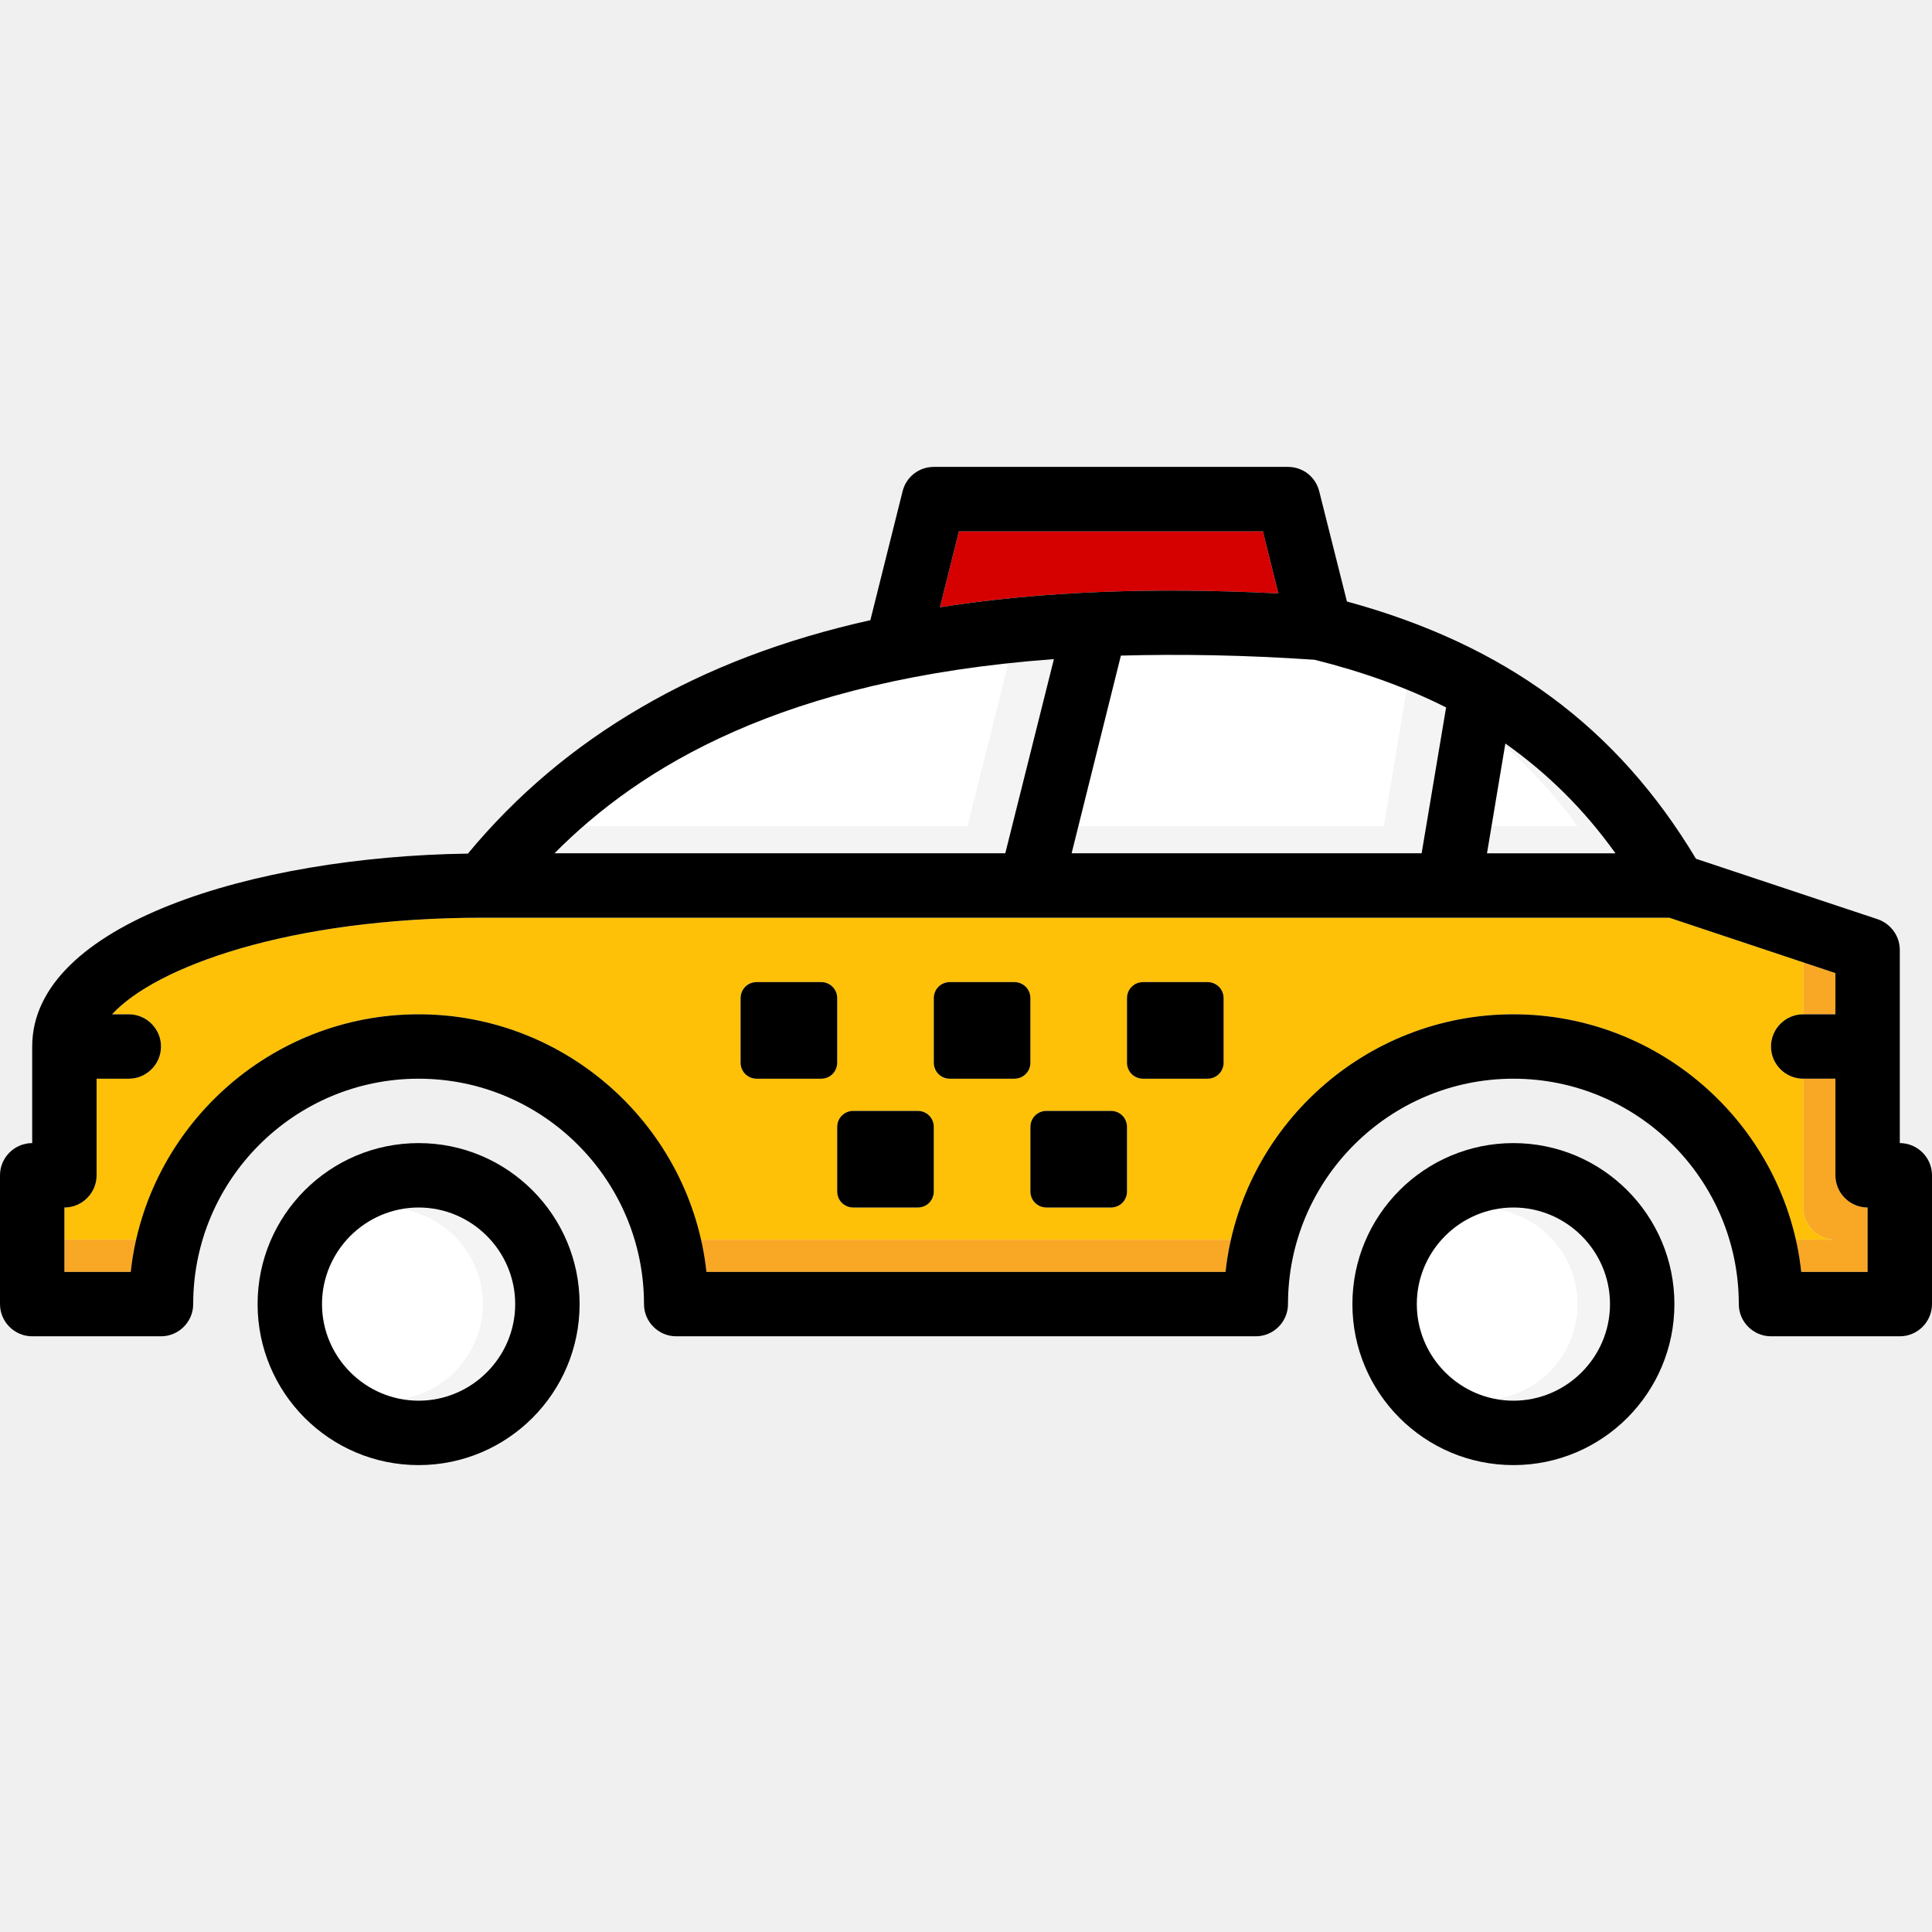
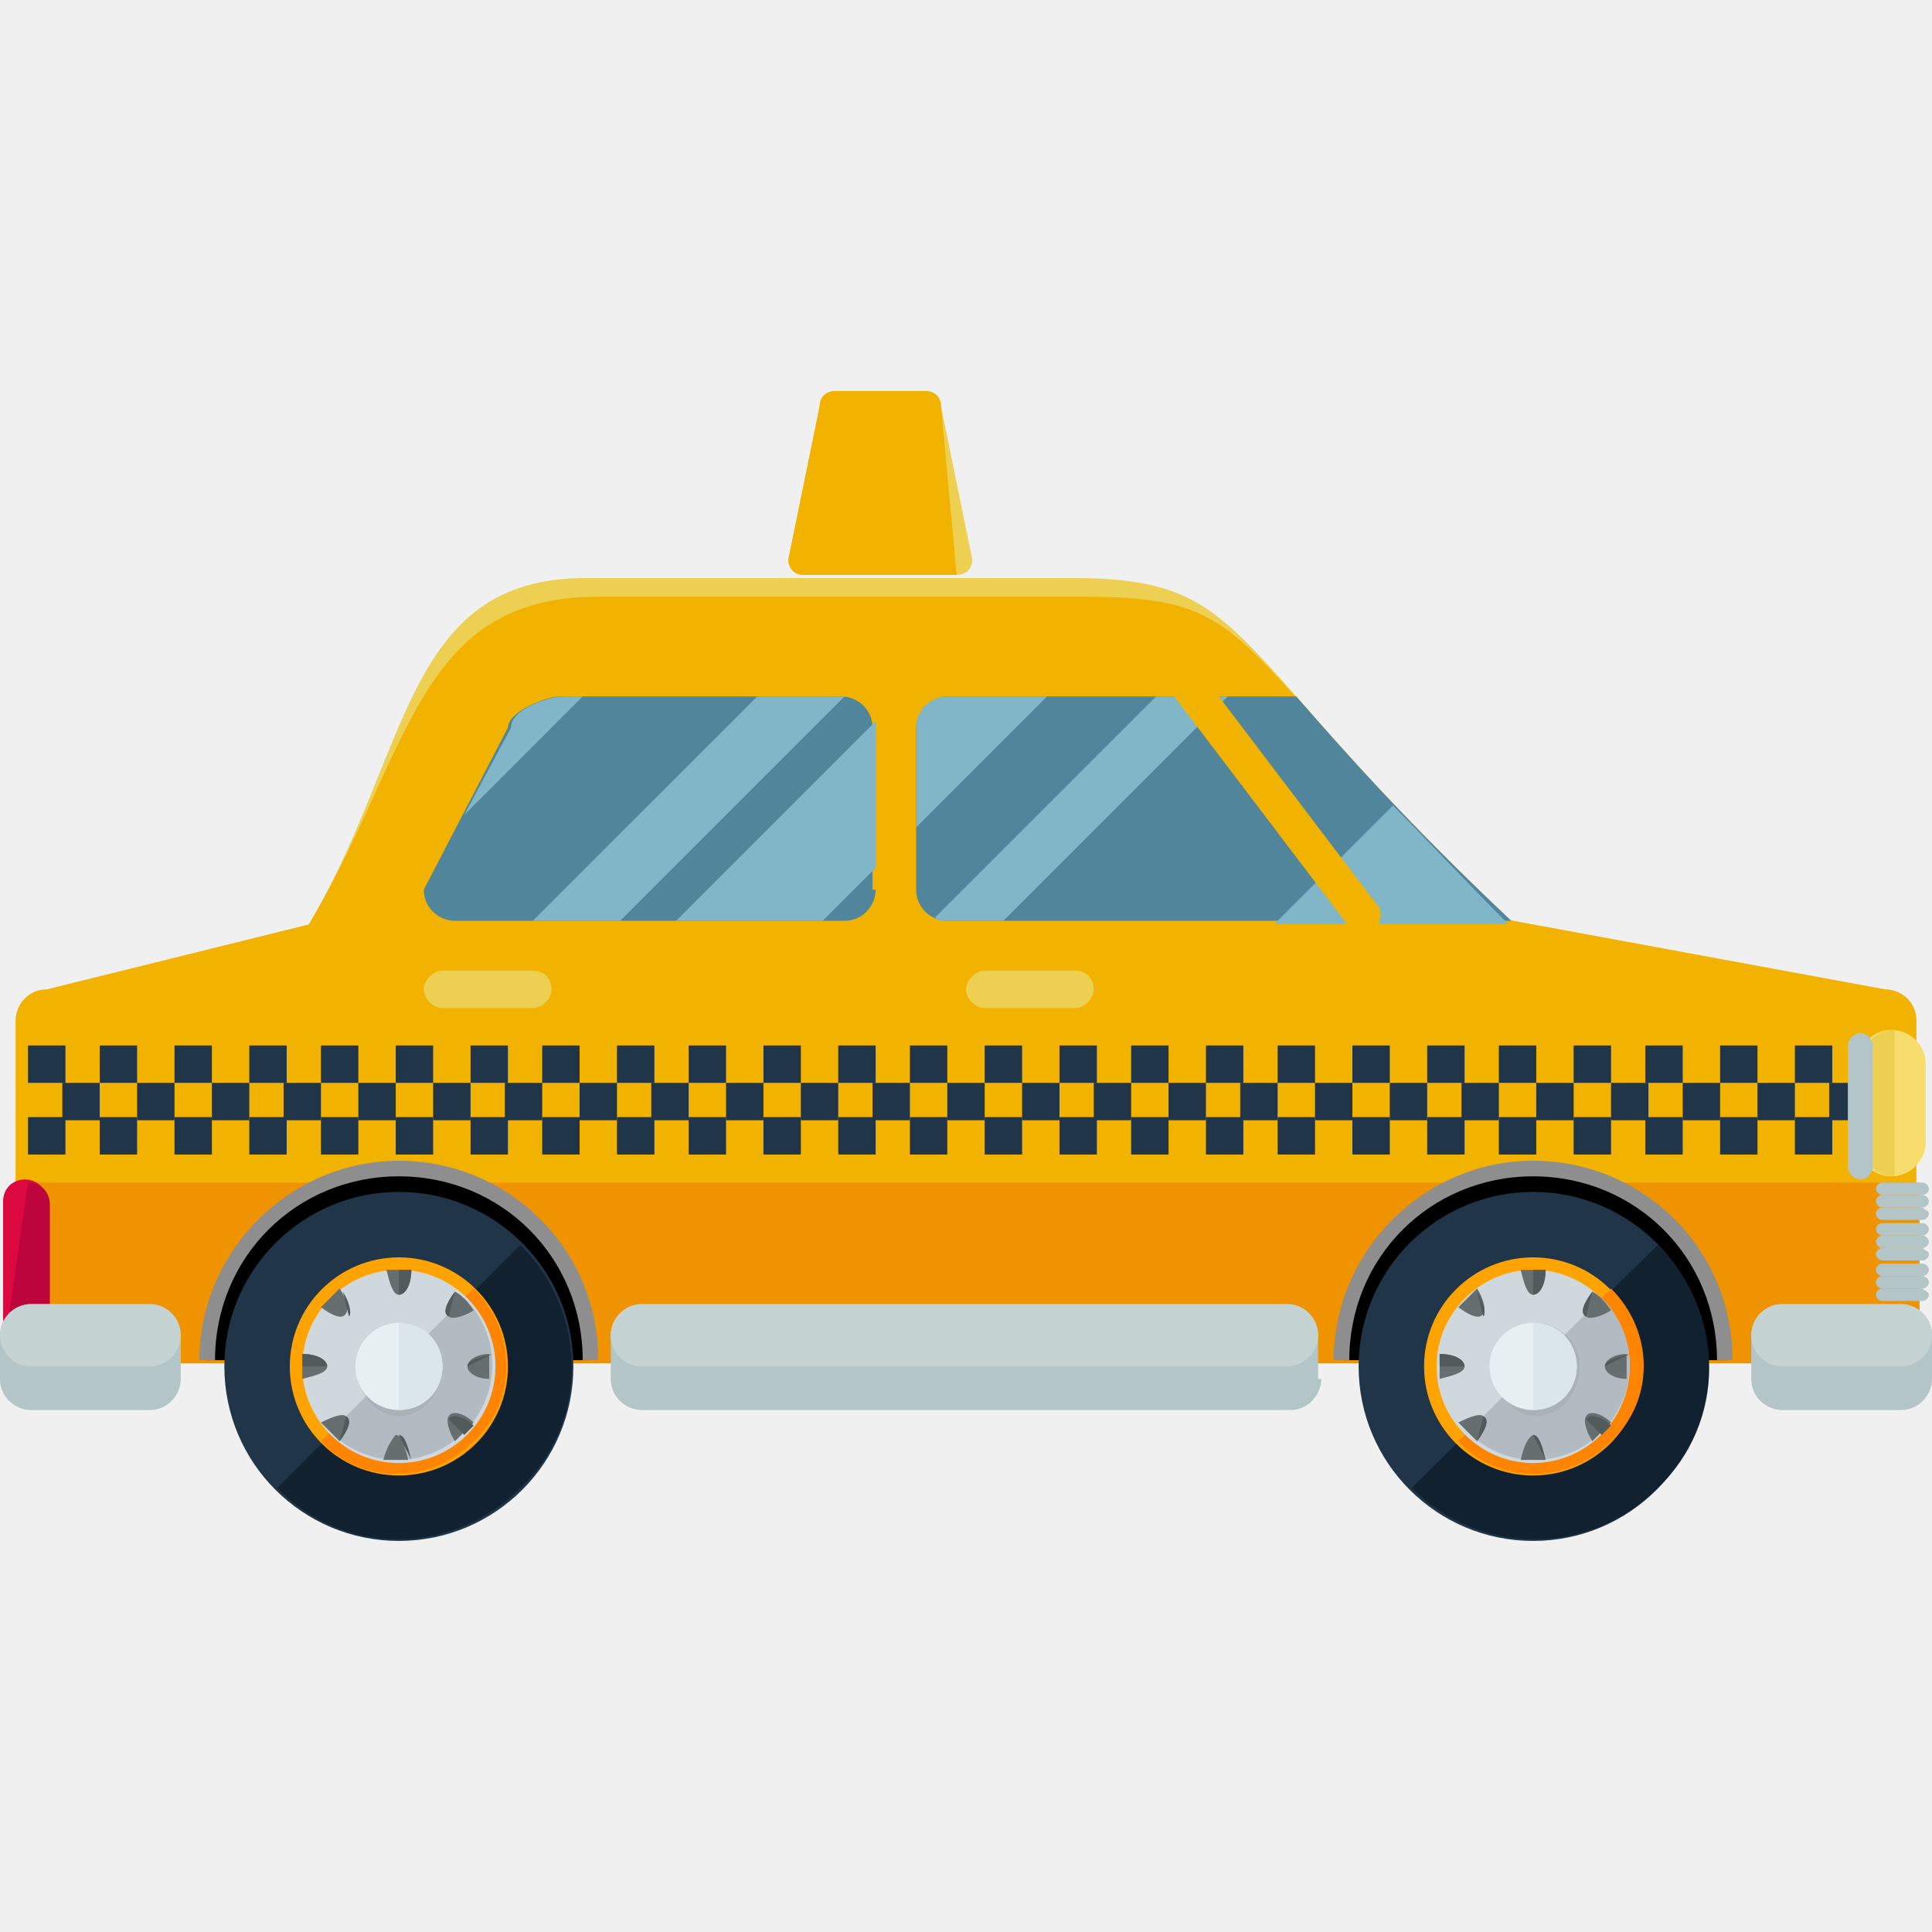
- <svg xmlns="http://www.w3.org/2000/svg" height="800px" width="800px" version="1.1" id="Layer_1" viewBox="0 0 512 512" xml:space="preserve">
-   <path style="fill:#FFFFFF;" d="M128,345.6c0-12.621-9.276-23.108-21.333-25.165c-12.058,2.057-21.333,12.544-21.333,25.165  c0,12.621,9.276,23.108,21.333,25.165C118.724,368.708,128,358.221,128,345.6z" />
+ <svg xmlns="http://www.w3.org/2000/svg" version="1.1" id="Layer_1" viewBox="0 0 496 496" xml:space="preserve">
+   <path style="fill:#EDCF51;" d="M359.2,319.6c3.2-8.8,4.8-18.4,4.8-28.8l26.4-52c-77.6-72.8-68-90.4-115.2-90.4H150.4  c-47.2,0-44.8,45.6-72,90.4v52c0,10.4,1.6,19.2,4.8,28.8H359.2z" />
  <g>
-     <path style="fill:#F4F4F4;" d="M106.667,320.435L106.667,320.435c1.399-0.239,2.807-0.435,4.267-0.435   C109.474,320,108.066,320.196,106.667,320.435z" />
-     <path style="fill:#F4F4F4;" d="M106.667,370.765c1.399,0.239,2.807,0.435,4.267,0.435   C109.474,371.2,108.066,371.004,106.667,370.765L106.667,370.765z" />
-     <path style="fill:#F4F4F4;" d="M110.933,320c-1.459,0-2.867,0.196-4.267,0.435C118.724,322.492,128,332.979,128,345.6   c0,12.621-9.276,23.108-21.333,25.165c1.399,0.239,2.807,0.435,4.267,0.435c14.08,0,25.6-11.52,25.6-25.6   C136.533,331.52,125.013,320,110.933,320z" />
+     <path style="fill:#F2B200;" d="M359.2,319.6c3.2-8.8,4.8-18.4,4.8-28.8l26.4-52c-77.6-72.8-64.8-85.6-112-85.6H153.6   c-47.2,0-48,40.8-75.2,85.6v52c0,10.4,1.6,19.2,4.8,28.8H359.2z" />
+     <path style="fill:#F2B200;" d="M492,342c0,4-3.2,8-8,8H12c-4,0-8-3.2-8-8v-80c0-4,3.2-8,8-8l87.2-21.6l272,0.8L484,254   c4,0,8,3.2,8,8V342z" />
  </g>
-   <path style="fill:#FFFFFF;" d="M418.133,345.6c0-12.621-9.276-23.108-21.333-25.165c-12.058,2.057-21.333,12.544-21.333,25.165  c0,12.621,9.276,23.108,21.333,25.165C408.858,368.708,418.133,358.221,418.133,345.6z" />
+   <path style="fill:#EF9300;" d="M4,303.6V342c0,4,3.2,8,8,8h472.8c4,0,8-3.2,8-8v-38.4H4z" />
+   <path d="M52.8,349.2c0-27.2,22.4-49.6,49.6-49.6s48.8,22.4,48.8,49.6" />
+   <path style="fill:#8E8E8E;" d="M153.6,349.2h-4c0-26.4-20.8-47.2-47.2-47.2s-47.2,20.8-47.2,47.2h-4c0-28,23.2-51.2,51.2-51.2  S153.6,320.4,153.6,349.2z" />
+   <circle style="fill:#203547;" cx="102.4" cy="350.8" r="44.8" />
+   <path style="fill:#122130;" d="M133.6,319.6c17.6,17.6,17.6,45.6,0,62.4c-17.6,17.6-45.6,17.6-62.4,0" />
+   <circle style="fill:#FFA300;" cx="102.4" cy="350.8" r="28" />
+   <path style="fill:#FF8500;" d="M121.6,330.8c11.2,11.2,11.2,28.8,0,39.2c-11.2,11.2-28.8,11.2-39.2,0" />
+   <circle style="fill:#CED8DD;" cx="102.4" cy="350.8" r="24.8" />
+   <path style="fill:#B2BBC1;" d="M119.2,333.2c9.6,9.6,9.6,24.8,0,34.4s-24.8,9.6-34.4,0" />
+   <path style="opacity:0.2;fill:#888F91;enable-background:new    ;" d="M113.6,350.8c0,6.4-4.8,12.8-11.2,12.8s-11.2-7.2-11.2-12.8  c0-6.4,4.8-11.2,11.2-11.2S113.6,344.4,113.6,350.8z" />
+   <circle style="fill:#E7EFF2;" cx="102.4" cy="350.8" r="11.2" />
+   <path style="fill:#DAE6EA;" d="M102.4,339.6c6.4,0,11.2,4.8,11.2,11.2c0,6.4-4.8,11.2-11.2,11.2" />
+   <path style="fill:#666E70;" d="M102.4,326c-0.8,0-2.4,0-3.2,0c0.8,3.2,1.6,6.4,3.2,6.4s3.2-2.4,3.2-6.4C104,326,103.2,326,102.4,326  z" />
+   <path style="fill:#535A5B;" d="M102.4,332.4c1.6,0,3.2-2.4,3.2-6.4c-0.8,0-2.4,0-3.2,0" />
+   <path style="fill:#666E70;" d="M98.4,374.8c2.4,0,4,0,6.4,0c-0.8-3.2-1.6-6.4-3.2-6.4C100.8,369.2,99.2,371.6,98.4,374.8z" />
+   <path style="fill:#535A5B;" d="M105.6,374.8c-0.8-3.2-1.6-6.4-3.2-6.4" />
+   <path style="fill:#666E70;" d="M82.4,335.6c3.2,2.4,5.6,3.2,6.4,1.6c0.8-0.8,0-4-1.6-6.4C85.6,332.4,84,334,82.4,335.6z" />
+   <path style="fill:#535A5B;" d="M89.6,338c0.8-0.8,0-4-1.6-6.4" />
+   <path style="fill:#666E70;" d="M121.6,365.2c-2.4-2.4-5.6-3.2-6.4-1.6c-0.8,0.8,0,4,1.6,6.4c0.8-0.8,1.6-1.6,2.4-2.4  C120,367.6,120.8,366,121.6,365.2z" />
+   <path style="fill:#535A5B;" d="M119.2,368.4c0.8-0.8,1.6-1.6,2.4-2.4c-2.4-2.4-5.6-3.2-6.4-1.6" />
+   <path style="fill:#666E70;" d="M77.6,354c3.2-0.8,6.4-1.6,6.4-3.2s-2.4-3.2-6.4-3.2c0,0.8,0,2.4,0,3.2S77.6,353.2,77.6,354z" />
+   <path style="fill:#535A5B;" d="M84,350.8c0-1.6-2.4-3.2-6.4-3.2c0,0.8,0,2.4,0,3.2" />
+   <path style="fill:#666E70;" d="M120,350.8c0,1.6,2.4,3.2,5.6,3.2c0-2.4,0-4,0-6.4C122.4,347.6,120,349.2,120,350.8z" />
+   <path style="fill:#535A5B;" d="M126.4,347.6c-3.2,0.8-6.4,1.6-6.4,3.2" />
+   <path style="fill:#666E70;" d="M82.4,365.2c1.6,1.6,3.2,3.2,4.8,4.8c2.4-3.2,3.2-5.6,1.6-6.4C88,362.8,85.6,363.6,82.4,365.2z" />
+   <path style="fill:#535A5B;" d="M87.2,370c2.4-3.2,3.2-5.6,1.6-6.4" />
+   <path style="fill:#666E70;" d="M116.8,331.6c-2.4,3.2-3.2,5.6-1.6,6.4c0.8,0.8,4,0,6.4-1.6C120,334,118.4,332.4,116.8,331.6z" />
+   <path style="fill:#535A5B;" d="M116.8,331.6c-2.4,3.2-3.2,5.6-1.6,6.4" />
+   <path d="M344.8,349.2c0-27.2,22.4-49.6,49.6-49.6s48.8,22.4,48.8,49.6" />
+   <path style="fill:#8E8E8E;" d="M444.8,349.2h-4c0-26.4-20.8-47.2-47.2-47.2c-26.4,0-47.2,20.8-47.2,47.2h-4  c0-28,23.2-51.2,51.2-51.2S444.8,320.4,444.8,349.2z" />
+   <circle style="fill:#203547;" cx="393.6" cy="350.8" r="44.8" />
+   <path style="fill:#122130;" d="M425.6,319.6c17.6,17.6,17.6,45.6,0,62.4c-17.6,17.6-45.6,17.6-63.2,0" />
+   <circle style="fill:#FFA300;" cx="393.6" cy="350.8" r="28" />
+   <path style="fill:#FF8500;" d="M413.6,330.8c11.2,11.2,11.2,28.8,0,39.2c-11.2,11.2-28.8,11.2-39.2,0" />
+   <path style="fill:#CED8DD;" d="M418.4,350.8c0,13.6-11.2,24.8-24.8,24.8c-13.6,0-24.8-11.2-24.8-24.8c0-13.6,11.2-24.8,24.8-24.8  C407.2,326,418.4,337.2,418.4,350.8z" />
+   <path style="fill:#B2BBC1;" d="M411.2,333.2c9.6,9.6,9.6,24.8,0,34.4s-24.8,9.6-34.4,0" />
+   <path style="opacity:0.2;fill:#888F91;enable-background:new    ;" d="M405.6,350.8c0,6.4-4.8,12.8-11.2,12.8  c-6.4,0-11.2-7.2-11.2-12.8c0-6.4,4.8-11.2,11.2-11.2C400,339.6,405.6,344.4,405.6,350.8z" />
+   <circle style="fill:#E7EFF2;" cx="393.6" cy="350.8" r="11.2" />
+   <path style="fill:#DAE6EA;" d="M393.6,339.6c6.4,0,11.2,4.8,11.2,11.2c0,6.4-4.8,11.2-11.2,11.2" />
+   <path style="fill:#666E70;" d="M393.6,326c-0.8,0-2.4,0-3.2,0c0.8,3.2,1.6,6.4,3.2,6.4s3.2-2.4,3.2-6.4C396,326,395.2,326,393.6,326  z" />
+   <path style="fill:#535A5B;" d="M393.6,332.4c1.6,0,3.2-2.4,3.2-6.4c-0.8,0-2.4,0-3.2,0" />
+   <path style="fill:#666E70;" d="M390.4,374.8c2.4,0,4,0,6.4,0c-0.8-3.2-1.6-6.4-3.2-6.4C392,369.2,391.2,371.6,390.4,374.8z" />
+   <path style="fill:#535A5B;" d="M396.8,374.8c-0.8-3.2-1.6-6.4-3.2-6.4" />
+   <path style="fill:#666E70;" d="M374.4,335.6c3.2,2.4,5.6,3.2,6.4,1.6c0.8-0.8,0-4-1.6-6.4C377.6,332.4,376,334,374.4,335.6z" />
+   <path style="fill:#535A5B;" d="M380.8,338c0.8-0.8,0-4-1.6-6.4" />
+   <path style="fill:#666E70;" d="M413.6,365.2c-2.4-2.4-5.6-3.2-6.4-1.6c-0.8,0.8,0,4,1.6,6.4c0.8-0.8,1.6-1.6,2.4-2.4  C412,367.6,412.8,366,413.6,365.2z" />
+   <path style="fill:#535A5B;" d="M411.2,368.4c0.8-0.8,1.6-1.6,2.4-2.4c-2.4-2.4-5.6-3.2-6.4-1.6" />
+   <path style="fill:#666E70;" d="M369.6,354c3.2-0.8,6.4-1.6,6.4-3.2s-2.4-3.2-6.4-3.2c0,0.8,0,2.4,0,3.2S369.6,353.2,369.6,354z" />
+   <path style="fill:#535A5B;" d="M376,350.8c0-1.6-2.4-3.2-6.4-3.2c0,0.8,0,2.4,0,3.2" />
+   <path style="fill:#666E70;" d="M412,350.8c0,1.6,2.4,3.2,5.6,3.2c0-2.4,0-4,0-6.4C414.4,347.6,412,349.2,412,350.8z" />
+   <path style="fill:#535A5B;" d="M418.4,347.6c-3.2,0.8-6.4,1.6-6.4,3.2" />
+   <path style="fill:#666E70;" d="M374.4,365.2c1.6,1.6,3.2,3.2,4.8,4.8c2.4-3.2,3.2-5.6,1.6-6.4C380,362.8,377.6,363.6,374.4,365.2z" />
+   <path style="fill:#535A5B;" d="M379.2,370c2.4-3.2,3.2-5.6,1.6-6.4" />
+   <path style="fill:#666E70;" d="M408.8,331.6c-2.4,3.2-3.2,5.6-1.6,6.4c0.8,0.8,4,0,6.4-1.6C412,334,410.4,332.4,408.8,331.6z" />
+   <path style="fill:#535A5B;" d="M408.8,331.6c-2.4,3.2-3.2,5.6-1.6,6.4" />
+   <path style="fill:#B3C5C6;" d="M496,354c0,4-3.2,8-8,8h-30.4c-4,0-8-3.2-8-8v-11.2c0-4,3.2-8,8-8H488c4,0,8,3.2,8,8V354z" />
+   <path style="fill:#C5D3D3;" d="M457.6,334.8c-4,0-8,3.2-8,8c0,4,3.2,8,8,8H488c4,0,8-3.2,8-8c0-4-3.2-8-8-8H457.6z" />
+   <path style="fill:#B3C5C6;" d="M339.2,354c0,4-3.2,8-8,8H164.8c-4,0-8-3.2-8-8v-11.2c0-4,3.2-8,8-8h165.6c4,0,8,3.2,8,8V354H339.2z" />
+   <path style="fill:#C5D3D3;" d="M164.8,334.8c-4,0-8,3.2-8,8c0,4,3.2,8,8,8h165.6c4,0,8-3.2,8-8c0-4-3.2-8-8-8H164.8z" />
  <g>
-     <path style="fill:#F4F4F4;" d="M396.8,320.435L396.8,320.435c1.399-0.239,2.807-0.435,4.267-0.435   C399.607,320,398.199,320.196,396.8,320.435z" />
-     <path style="fill:#F4F4F4;" d="M396.8,370.765c1.399,0.239,2.807,0.435,4.267,0.435C399.607,371.2,398.199,371.004,396.8,370.765   L396.8,370.765z" />
-     <path style="fill:#F4F4F4;" d="M401.067,320c-1.459,0-2.867,0.196-4.267,0.435c12.058,2.057,21.333,12.544,21.333,25.165   c0,12.621-9.276,23.108-21.333,25.165c1.399,0.239,2.807,0.435,4.267,0.435c14.08,0,25.6-11.52,25.6-25.6   C426.667,331.52,415.147,320,401.067,320z" />
+     <path style="fill:#51859B;" d="M235.2,186.8v41.6c0,4,3.2,8,8,8H388c-28-26.4-44-44.8-55.2-57.6h-89.6   C239.2,178.8,235.2,182.8,235.2,186.8z" />
+     <path style="fill:#51859B;" d="M224.8,228.4c0,4-3.2,8-8,8h-100c-4,0-8-3.2-8-8l21.6-41.6c0-4,9.6-8,13.6-8h72c4,0,8,3.2,8,8v41.6   H224.8z" />
  </g>
  <g>
-     <path style="fill:#FFFFFF;" d="M398.814,197.751l0.119-0.717l-3.669,21.948h22.869   C412.348,210.901,405.905,203.938,398.814,197.751z" />
-     <path style="fill:#FFFFFF;" d="M383.232,187.477c-3.319-1.673-6.81-3.2-10.394-4.668   C376.414,184.277,379.913,185.805,383.232,187.477z" />
-     <path style="fill:#FFFFFF;" d="M366.763,218.982l6.067-36.181c-7.535-3.089-15.616-5.751-24.414-7.953   c-18.688-1.28-35.669-1.536-51.371-1.109l-13.056,52.395l1.783-7.151H366.763z" />
-     <path style="fill:#FFFFFF;" d="M256.427,218.982l10.82-43.204c-64.23,6.886-98.987,28.877-120.303,50.355   c2.364-2.381,4.941-4.77,7.663-7.151H256.427z" />
+     <path style="fill:#EDCF51;" d="M280.8,254c0,2.4-2.4,4.8-4.8,4.8h-23.2c-2.4,0-4.8-2.4-4.8-4.8l0,0c0-2.4,2.4-4.8,4.8-4.8H276   C279.2,249.2,280.8,251.6,280.8,254L280.8,254z" />
+     <path style="fill:#EDCF51;" d="M141.6,254c0,2.4-2.4,4.8-4.8,4.8h-23.2c-2.4,0-4.8-2.4-4.8-4.8l0,0c0-2.4,2.4-4.8,4.8-4.8h23.2   C140,249.2,141.6,251.6,141.6,254L141.6,254z" />
  </g>
  <g>
-     <path style="fill:#F4F4F4;" d="M395.264,218.982l-1.195,7.151L395.264,218.982z" />
-     <path style="fill:#F4F4F4;" d="M398.933,197.035l-0.119,0.717c7.091,6.187,13.534,13.15,19.319,21.239h-22.869l-1.195,7.142h34.048   C419.755,214.443,410.112,204.971,398.933,197.035z" />
-     <polygon style="fill:#F4F4F4;" points="372.83,182.801 372.83,182.801 372.838,182.81  " />
-     <path style="fill:#F4F4F4;" d="M372.83,182.801l-6.067,36.181h-80.99l-1.783,7.151h92.757l6.485-38.656   C379.913,185.805,376.414,184.277,372.83,182.801C372.838,182.81,372.838,182.81,372.83,182.801z" />
-     <path style="fill:#F4F4F4;" d="M267.247,175.778c3.917-0.418,7.91-0.802,12.049-1.101   C275.157,174.985,271.164,175.36,267.247,175.778L267.247,175.778z" />
-     <path style="fill:#F4F4F4;" d="M256.427,218.982h-101.82c-2.722,2.372-5.291,4.762-7.663,7.151h119.467l12.885-51.456   c-4.139,0.307-8.132,0.683-12.049,1.101L256.427,218.982z" />
+     <rect x="16" y="278" style="fill:#203547;" width="9.6" height="9.6" />
+     <rect x="7.2" y="268.4" style="fill:#203547;" width="9.6" height="9.6" />
+     <rect x="7.2" y="286.8" style="fill:#203547;" width="9.6" height="9.6" />
+     <rect x="35.2" y="278" style="fill:#203547;" width="9.6" height="9.6" />
+     <rect x="25.6" y="268.4" style="fill:#203547;" width="9.6" height="9.6" />
+     <rect x="25.6" y="286.8" style="fill:#203547;" width="9.6" height="9.6" />
+     <rect x="54.4" y="278" style="fill:#203547;" width="9.6" height="9.6" />
+     <rect x="44.8" y="268.4" style="fill:#203547;" width="9.6" height="9.6" />
+     <rect x="44.8" y="286.8" style="fill:#203547;" width="9.6" height="9.6" />
+     <rect x="72.8" y="278" style="fill:#203547;" width="9.6" height="9.6" />
+     <rect x="64" y="268.4" style="fill:#203547;" width="9.6" height="9.6" />
+     <rect x="64" y="286.8" style="fill:#203547;" width="9.6" height="9.6" />
+     <rect x="92" y="278" style="fill:#203547;" width="9.6" height="9.6" />
+     <rect x="82.4" y="268.4" style="fill:#203547;" width="9.6" height="9.6" />
+     <rect x="82.4" y="286.8" style="fill:#203547;" width="9.6" height="9.6" />
+     <rect x="111.2" y="278" style="fill:#203547;" width="9.6" height="9.6" />
+     <rect x="101.6" y="268.4" style="fill:#203547;" width="9.6" height="9.6" />
+     <rect x="101.6" y="286.8" style="fill:#203547;" width="9.6" height="9.6" />
+     <rect x="129.6" y="278" style="fill:#203547;" width="9.6" height="9.6" />
+     <rect x="120.8" y="268.4" style="fill:#203547;" width="9.6" height="9.6" />
+     <rect x="120.8" y="286.8" style="fill:#203547;" width="9.6" height="9.6" />
+     <rect x="148.8" y="278" style="fill:#203547;" width="9.6" height="9.6" />
+     <rect x="139.2" y="268.4" style="fill:#203547;" width="9.6" height="9.6" />
+     <rect x="139.2" y="286.8" style="fill:#203547;" width="9.6" height="9.6" />
+     <rect x="167.2" y="278" style="fill:#203547;" width="9.6" height="9.6" />
+     <rect x="158.4" y="268.4" style="fill:#203547;" width="9.6" height="9.6" />
+     <rect x="158.4" y="286.8" style="fill:#203547;" width="9.6" height="9.6" />
+     <rect x="186.4" y="278" style="fill:#203547;" width="9.6" height="9.6" />
+     <rect x="176.8" y="268.4" style="fill:#203547;" width="9.6" height="9.6" />
+     <rect x="176.8" y="286.8" style="fill:#203547;" width="9.6" height="9.6" />
+     <rect x="205.6" y="278" style="fill:#203547;" width="9.6" height="9.6" />
+     <rect x="196" y="268.4" style="fill:#203547;" width="9.6" height="9.6" />
+     <rect x="196" y="286.8" style="fill:#203547;" width="9.6" height="9.6" />
+     <rect x="224" y="278" style="fill:#203547;" width="9.6" height="9.6" />
+     <rect x="215.2" y="268.4" style="fill:#203547;" width="9.6" height="9.6" />
+     <rect x="215.2" y="286.8" style="fill:#203547;" width="9.6" height="9.6" />
+     <rect x="243.2" y="278" style="fill:#203547;" width="9.6" height="9.6" />
+     <rect x="233.6" y="268.4" style="fill:#203547;" width="9.6" height="9.6" />
+     <rect x="233.6" y="286.8" style="fill:#203547;" width="9.6" height="9.6" />
+     <rect x="262.4" y="278" style="fill:#203547;" width="9.6" height="9.6" />
+     <rect x="252.8" y="268.4" style="fill:#203547;" width="9.6" height="9.6" />
+     <rect x="252.8" y="286.8" style="fill:#203547;" width="9.6" height="9.6" />
+     <rect x="280.8" y="278" style="fill:#203547;" width="9.6" height="9.6" />
+     <rect x="272" y="268.4" style="fill:#203547;" width="9.6" height="9.6" />
+     <rect x="272" y="286.8" style="fill:#203547;" width="9.6" height="9.6" />
+     <rect x="300" y="278" style="fill:#203547;" width="9.6" height="9.6" />
+     <rect x="290.4" y="268.4" style="fill:#203547;" width="9.6" height="9.6" />
+     <rect x="290.4" y="286.8" style="fill:#203547;" width="9.6" height="9.6" />
+     <rect x="318.4" y="278" style="fill:#203547;" width="9.6" height="9.6" />
+     <rect x="309.6" y="268.4" style="fill:#203547;" width="9.6" height="9.6" />
+     <rect x="309.6" y="286.8" style="fill:#203547;" width="9.6" height="9.6" />
+     <rect x="337.6" y="278" style="fill:#203547;" width="9.6" height="9.6" />
+     <rect x="328" y="268.4" style="fill:#203547;" width="9.6" height="9.6" />
+     <rect x="328" y="286.8" style="fill:#203547;" width="9.6" height="9.6" />
+     <rect x="356.8" y="278" style="fill:#203547;" width="9.6" height="9.6" />
+     <rect x="347.2" y="268.4" style="fill:#203547;" width="9.6" height="9.6" />
+     <rect x="347.2" y="286.8" style="fill:#203547;" width="9.6" height="9.6" />
+     <rect x="375.2" y="278" style="fill:#203547;" width="9.6" height="9.6" />
+     <rect x="366.4" y="268.4" style="fill:#203547;" width="9.6" height="9.6" />
+     <rect x="366.4" y="286.8" style="fill:#203547;" width="9.6" height="9.6" />
+     <rect x="394.4" y="278" style="fill:#203547;" width="9.6" height="9.6" />
+     <rect x="384.8" y="268.4" style="fill:#203547;" width="9.6" height="9.6" />
+     <rect x="384.8" y="286.8" style="fill:#203547;" width="9.6" height="9.6" />
+     <rect x="413.6" y="278" style="fill:#203547;" width="9.6" height="9.6" />
+     <rect x="404" y="268.4" style="fill:#203547;" width="9.6" height="9.6" />
+     <rect x="404" y="286.8" style="fill:#203547;" width="9.6" height="9.6" />
+     <rect x="432" y="278" style="fill:#203547;" width="9.6" height="9.6" />
+     <rect x="422.4" y="268.4" style="fill:#203547;" width="9.6" height="9.6" />
+     <rect x="422.4" y="286.8" style="fill:#203547;" width="9.6" height="9.6" />
+     <rect x="451.2" y="278" style="fill:#203547;" width="9.6" height="9.6" />
+     <rect x="441.6" y="268.4" style="fill:#203547;" width="9.6" height="9.6" />
+     <rect x="441.6" y="286.8" style="fill:#203547;" width="9.6" height="9.6" />
+     <rect x="469.6" y="278" style="fill:#203547;" width="9.6" height="9.6" />
+     <rect x="460.8" y="268.4" style="fill:#203547;" width="9.6" height="9.6" />
+     <rect x="460.8" y="286.8" style="fill:#203547;" width="9.6" height="9.6" />
+     <rect x="479.2" y="268.4" style="fill:#203547;" width="9.6" height="9.6" />
+     <rect x="479.2" y="286.8" style="fill:#203547;" width="9.6" height="9.6" />
  </g>
-   <path style="fill:#FFC107;" d="M477.867,320v-34.133c-4.693,0-8.533-3.84-8.533-8.533s3.84-8.533,8.533-8.533v-13.764L442.368,243.2  H128c-51.456,0-86.784,13.056-98.304,25.6h4.437c4.693,0,8.533,3.84,8.533,8.533s-3.84,8.533-8.533,8.533H25.6v25.6  c0,4.693-3.84,8.533-8.533,8.533v8.533h9.045c0,0,8.021,0,9.958,0c0.026,0,0.026,0.017,0.051,0.017  c7.74-34.133,38.366-59.75,74.812-59.75c36.437,0,67.063,25.609,74.803,59.733h140.527c7.74-34.125,38.366-59.733,74.803-59.733  s67.063,25.609,74.803,59.733h10.53C481.707,328.533,477.867,324.693,477.867,320z M217.6,285.867h-17.067  c-2.389,0-4.267-1.877-4.267-4.267v-17.067c0-2.389,1.877-4.267,4.267-4.267H217.6c2.389,0,4.267,1.877,4.267,4.267V281.6  C221.867,283.989,219.989,285.867,217.6,285.867z M247.467,315.733c0,2.389-1.877,4.267-4.267,4.267h-17.067  c-2.389,0-4.267-1.877-4.267-4.267v-17.067c0-2.389,1.877-4.267,4.267-4.267H243.2c2.389,0,4.267,1.877,4.267,4.267V315.733z   M268.8,285.867h-17.067c-2.389,0-4.267-1.877-4.267-4.267v-17.067c0-2.389,1.877-4.267,4.267-4.267H268.8  c2.389,0,4.267,1.877,4.267,4.267V281.6C273.067,283.989,271.189,285.867,268.8,285.867z M298.667,315.733  c0,2.389-1.877,4.267-4.267,4.267h-17.067c-2.389,0-4.267-1.877-4.267-4.267v-17.067c0-2.389,1.877-4.267,4.267-4.267H294.4  c2.389,0,4.267,1.877,4.267,4.267V315.733z M324.267,281.6c0,2.389-1.877,4.267-4.267,4.267h-17.067  c-2.389,0-4.267-1.877-4.267-4.267v-17.067c0-2.389,1.877-4.267,4.267-4.267H320c2.389,0,4.267,1.877,4.267,4.267V281.6z" />
+   <path style="fill:#DB0940;" d="M12,342c0,3.2-2.4,5.6-5.6,5.6l0,0c-3.2,0-5.6-2.4-5.6-5.6v-33.6c0-3.2,2.4-5.6,5.6-5.6l0,0  c3.2,0,5.6,2.4,5.6,5.6V342z" />
+   <path style="fill:#BC043D;" d="M7.2,303.6L7.2,303.6c3.2,0,5.6,2.4,5.6,5.6v33.6c0,3.2-2.4,5.6-5.6,5.6l0,0c-3.2,0-5.6-2.4-5.6-5.6" />
+   <path style="fill:#B3C5C6;" d="M46.4,354c0,4-3.2,8-8,8H8c-4,0-8-3.2-8-8v-11.2c0-4,3.2-8,8-8h30.4c4,0,8,3.2,8,8V354z" />
+   <path style="fill:#C5D3D3;" d="M8,334.8c-4,0-8,3.2-8,8c0,4,3.2,8,8,8h30.4c4,0,8-3.2,8-8c0-4-3.2-8-8-8H8z" />
+   <path style="fill:#F7DD6D;" d="M494.4,293.2c0,4.8-4,8.8-8.8,8.8l0,0c-4.8,0-8.8-4-8.8-8.8v-20c0-4.8,4-8.8,8.8-8.8l0,0  c4.8,0,8.8,4,8.8,8.8V293.2z" />
+   <path style="fill:#EDCF51;" d="M486.4,302L486.4,302c-4.8,0-8.8-4-8.8-8.8v-20c0-4.8,4-8.8,8.8-8.8l0,0" />
  <g>
-     <path style="fill:#F9A825;" d="M475.87,328.533c0.632,2.799,1.169,5.632,1.485,8.533   C477.039,334.165,476.501,331.332,475.87,328.533L475.87,328.533z" />
-     <path style="fill:#F9A825;" d="M486.4,311.467v-25.6h-8.533V320c0,4.693,3.84,8.533,8.533,8.533h-10.53   c0.632,2.799,1.169,5.632,1.485,8.533h17.579V320C490.24,320,486.4,316.16,486.4,311.467z" />
-     <polygon style="fill:#F9A825;" points="486.4,268.8 486.4,257.877 477.867,255.036 477.867,268.8  " />
-     <path style="fill:#F9A825;" d="M185.737,328.533c0.631,2.799,1.169,5.632,1.485,8.533   C186.906,334.165,186.368,331.332,185.737,328.533L185.737,328.533z" />
-     <path style="fill:#F9A825;" d="M187.221,337.067h137.557c0.316-2.901,0.845-5.734,1.485-8.533H185.737   C186.368,331.332,186.906,334.165,187.221,337.067z" />
-     <path style="fill:#F9A825;" d="M26.112,328.533h-9.045v8.533h17.579c0.316-2.893,0.845-5.726,1.476-8.516   c-0.017,0-0.026-0.017-0.051-0.017C34.133,328.533,26.112,328.533,26.112,328.533z" />
+     <path style="fill:#B3C5C6;" d="M480.8,299.6c0,1.6-1.6,3.2-3.2,3.2l0,0c-1.6,0-3.2-1.6-3.2-3.2v-31.2c0-1.6,1.6-3.2,3.2-3.2l0,0   c1.6,0,3.2,1.6,3.2,3.2V299.6z" />
+     <path style="fill:#B3C5C6;" d="M495.2,305.2c0,0.8-0.8,1.6-1.6,1.6h-10.4c-0.8,0-1.6-0.8-1.6-1.6l0,0c0-0.8,0.8-1.6,1.6-1.6h10.4   C494.4,303.6,495.2,304.4,495.2,305.2L495.2,305.2z" />
+     <path style="fill:#B3C5C6;" d="M495.2,308.4c0,0.8-0.8,1.6-1.6,1.6h-10.4c-0.8,0-1.6-0.8-1.6-1.6l0,0c0-0.8,0.8-1.6,1.6-1.6h10.4   C494.4,306.8,495.2,307.6,495.2,308.4L495.2,308.4z" />
+     <path style="fill:#B3C5C6;" d="M495.2,311.6c0,0.8-0.8,1.6-1.6,1.6h-10.4c-0.8,0-1.6-0.8-1.6-1.6l0,0c0-0.8,0.8-1.6,1.6-1.6h10.4   C494.4,310.8,495.2,310.8,495.2,311.6L495.2,311.6z" />
+     <path style="fill:#B3C5C6;" d="M495.2,315.6c0,0.8-0.8,1.6-1.6,1.6h-10.4c-0.8,0-1.6-0.8-1.6-1.6l0,0c0-0.8,0.8-1.6,1.6-1.6h10.4   C494.4,314,495.2,314.8,495.2,315.6L495.2,315.6z" />
+     <path style="fill:#B3C5C6;" d="M495.2,318.8c0,0.8-0.8,1.6-1.6,1.6h-10.4c-0.8,0-1.6-0.8-1.6-1.6l0,0c0-0.8,0.8-1.6,1.6-1.6h10.4   C494.4,317.2,495.2,318,495.2,318.8L495.2,318.8z" />
+     <path style="fill:#B3C5C6;" d="M495.2,322c0,0.8-0.8,1.6-1.6,1.6h-10.4c-0.8,0-1.6-0.8-1.6-1.6l0,0c0-0.8,0.8-1.6,1.6-1.6h10.4   C494.4,321.2,495.2,321.2,495.2,322L495.2,322z" />
+     <path style="fill:#B3C5C6;" d="M495.2,326c0,0.8-0.8,1.6-1.6,1.6h-10.4c-0.8,0-1.6-0.8-1.6-1.6l0,0c0-0.8,0.8-1.6,1.6-1.6h10.4   C494.4,324.4,495.2,325.2,495.2,326L495.2,326z" />
+     <path style="fill:#B3C5C6;" d="M495.2,329.2c0,0.8-0.8,1.6-1.6,1.6h-10.4c-0.8,0-1.6-0.8-1.6-1.6l0,0c0-0.8,0.8-1.6,1.6-1.6h10.4   C494.4,327.6,495.2,328.4,495.2,329.2L495.2,329.2z" />
+     <path style="fill:#B3C5C6;" d="M495.2,332.4c0,0.8-0.8,1.6-1.6,1.6h-10.4c-0.8,0-1.6-0.8-1.6-1.6l0,0c0-0.8,0.8-1.6,1.6-1.6h10.4   C494.4,331.6,495.2,331.6,495.2,332.4L495.2,332.4z" />
  </g>
-   <path d="M110.933,302.933c-23.552,0-42.667,19.115-42.667,42.667s19.115,42.667,42.667,42.667S153.6,369.152,153.6,345.6  S134.485,302.933,110.933,302.933z M110.933,371.2c-14.08,0-25.6-11.52-25.6-25.6c0-14.08,11.52-25.6,25.6-25.6  s25.6,11.52,25.6,25.6C136.533,359.68,125.013,371.2,110.933,371.2z" />
-   <path d="M247.467,298.667v17.067c0,2.389-1.877,4.267-4.267,4.267h-17.067c-2.389,0-4.267-1.877-4.267-4.267v-17.067  c0-2.389,1.877-4.267,4.267-4.267H243.2C245.589,294.4,247.467,296.277,247.467,298.667z" />
-   <path d="M298.667,298.667v17.067c0,2.389-1.877,4.267-4.267,4.267h-17.067c-2.389,0-4.267-1.877-4.267-4.267v-17.067  c0-2.389,1.877-4.267,4.267-4.267H294.4C296.789,294.4,298.667,296.277,298.667,298.667z" />
-   <path d="M324.267,264.533V281.6c0,2.389-1.877,4.267-4.267,4.267h-17.067c-2.389,0-4.267-1.877-4.267-4.267v-17.067  c0-2.389,1.877-4.267,4.267-4.267H320C322.389,260.267,324.267,262.144,324.267,264.533z" />
-   <path d="M273.067,264.533V281.6c0,2.389-1.877,4.267-4.267,4.267h-17.067c-2.389,0-4.267-1.877-4.267-4.267v-17.067  c0-2.389,1.877-4.267,4.267-4.267H268.8C271.189,260.267,273.067,262.144,273.067,264.533z" />
-   <path d="M221.867,264.533V281.6c0,2.389-1.877,4.267-4.267,4.267h-17.067c-2.389,0-4.267-1.877-4.267-4.267v-17.067  c0-2.389,1.877-4.267,4.267-4.267H217.6C219.989,260.267,221.867,262.144,221.867,264.533z" />
-   <path style="fill:#D50000;" d="M338.773,157.269c-33.365-1.707-63.232-0.512-89.685,3.669l5.035-20.139h80.555L338.773,157.269z" />
-   <path d="M401.067,302.933c-23.552,0-42.667,19.115-42.667,42.667s19.115,42.667,42.667,42.667c23.552,0,42.667-19.115,42.667-42.667  S424.619,302.933,401.067,302.933z M401.067,371.2c-14.08,0-25.6-11.52-25.6-25.6c0-14.08,11.52-25.6,25.6-25.6  s25.6,11.52,25.6,25.6C426.667,359.68,415.147,371.2,401.067,371.2z" />
-   <path d="M503.467,302.933v-51.2c0-3.669-2.389-6.912-5.803-8.107l-48.213-16.043c-20.992-34.987-50.603-56.747-92.501-68.181  l-7.339-29.184c-0.939-3.84-4.352-6.485-8.277-6.485h-93.867c-3.925,0-7.339,2.645-8.277,6.485l-8.533,34.133  c-22.955,5.12-43.093,12.8-60.757,23.125c-17.749,10.325-32.939,23.125-45.909,38.741C67.328,226.987,8.533,244.821,8.533,277.333  v25.6c-4.693,0-8.533,3.84-8.533,8.533V345.6c0,4.693,3.84,8.533,8.533,8.533h34.133c4.693,0,8.533-3.84,8.533-8.533  c0-32.939,26.795-59.733,59.733-59.733s59.733,26.795,59.733,59.733c0,4.693,3.84,8.533,8.533,8.533h153.6  c4.693,0,8.533-3.84,8.533-8.533c0-32.939,26.795-59.733,59.733-59.733S460.8,312.661,460.8,345.6c0,4.693,3.84,8.533,8.533,8.533  h34.133c4.693,0,8.533-3.84,8.533-8.533v-34.133C512,306.773,508.16,302.933,503.467,302.933z M398.933,197.035  c11.179,7.936,20.821,17.408,29.184,29.099h-34.048L398.933,197.035z M348.416,174.848c12.971,3.243,24.491,7.424,34.816,12.629  l-6.485,38.656h-92.757l13.056-52.395C312.747,173.312,329.728,173.568,348.416,174.848z M254.123,140.8h80.555l4.096,16.469  c-33.365-1.707-63.232-0.512-89.685,3.669L254.123,140.8z M279.296,174.677l-12.885,51.456H146.944  C169.557,203.349,207.275,179.968,279.296,174.677z M494.933,337.067h-17.579c-4.181-38.315-36.864-68.267-76.288-68.267  s-72.107,29.952-76.288,68.267H187.221c-4.181-38.315-36.864-68.267-76.288-68.267s-72.107,29.952-76.288,68.267H17.067V320  c4.693,0,8.533-3.84,8.533-8.533v-25.6h8.533c4.693,0,8.533-3.84,8.533-8.533s-3.84-8.533-8.533-8.533h-4.437  c11.52-12.544,46.848-25.6,98.304-25.6h314.368l44.032,14.677V268.8h-8.533c-4.693,0-8.533,3.84-8.533,8.533s3.84,8.533,8.533,8.533  h8.533v25.6c0,4.693,3.84,8.533,8.533,8.533V337.067z" />
+   <g>
+     <path style="fill:#81B6C9;" d="M159.2,236.4l57.6-57.6l0,0h-22.4l-57.6,57.6L159.2,236.4L159.2,236.4z" />
+     <path style="fill:#81B6C9;" d="M149.6,178.8h-4.8c-4,0-13.6,3.2-13.6,8l-12,22.4L149.6,178.8z" />
+     <path style="fill:#81B6C9;" d="M224.8,222.8v-36c0-0.8,0-0.8,0-1.6l-51.2,51.2h37.6L224.8,222.8z" />
+     <path style="fill:#81B6C9;" d="M296.8,178.8L240,235.6c0.8,0.8,2.4,0.8,3.2,0.8h14.4l57.6-57.6L296.8,178.8L296.8,178.8z" />
+     <path style="fill:#81B6C9;" d="M268.8,178.8h-25.6c-4,0-8,3.2-8,8v25.6L268.8,178.8z" />
+     <path style="fill:#81B6C9;" d="M357.6,206.8l-30.4,30.4h60C375.2,225.2,365.6,214.8,357.6,206.8z" />
+   </g>
+   <path style="fill:#EDCF51;" d="M249.6,143.6c0,2.4-1.6,4-4,4h-39.2c-2.4,0-4-1.6-4-4l8-39.2c0-2.4,1.6-4,4-4h23.2c2.4,0,4,1.6,4,4  L249.6,143.6z" />
+   <g>
+     <path style="fill:#F2B200;" d="M245.6,147.6h-39.2c-2.4,0-4-1.6-4-4l8-39.2c0-2.4,1.6-4,4-4h23.2c2.4,0,4,1.6,4,4" />
+     <path style="fill:#F2B200;" d="M353.6,232.4c1.6,1.6,0.8,4.8-0.8,6.4l0,0c-1.6,1.6-4.8,0.8-6.4-0.8L296,171.6   c-1.6-1.6-0.8-4.8,0.8-6.4l0,0c1.6-1.6,4.8-0.8,6.4,0.8L353.6,232.4z" />
+   </g>
</svg>
